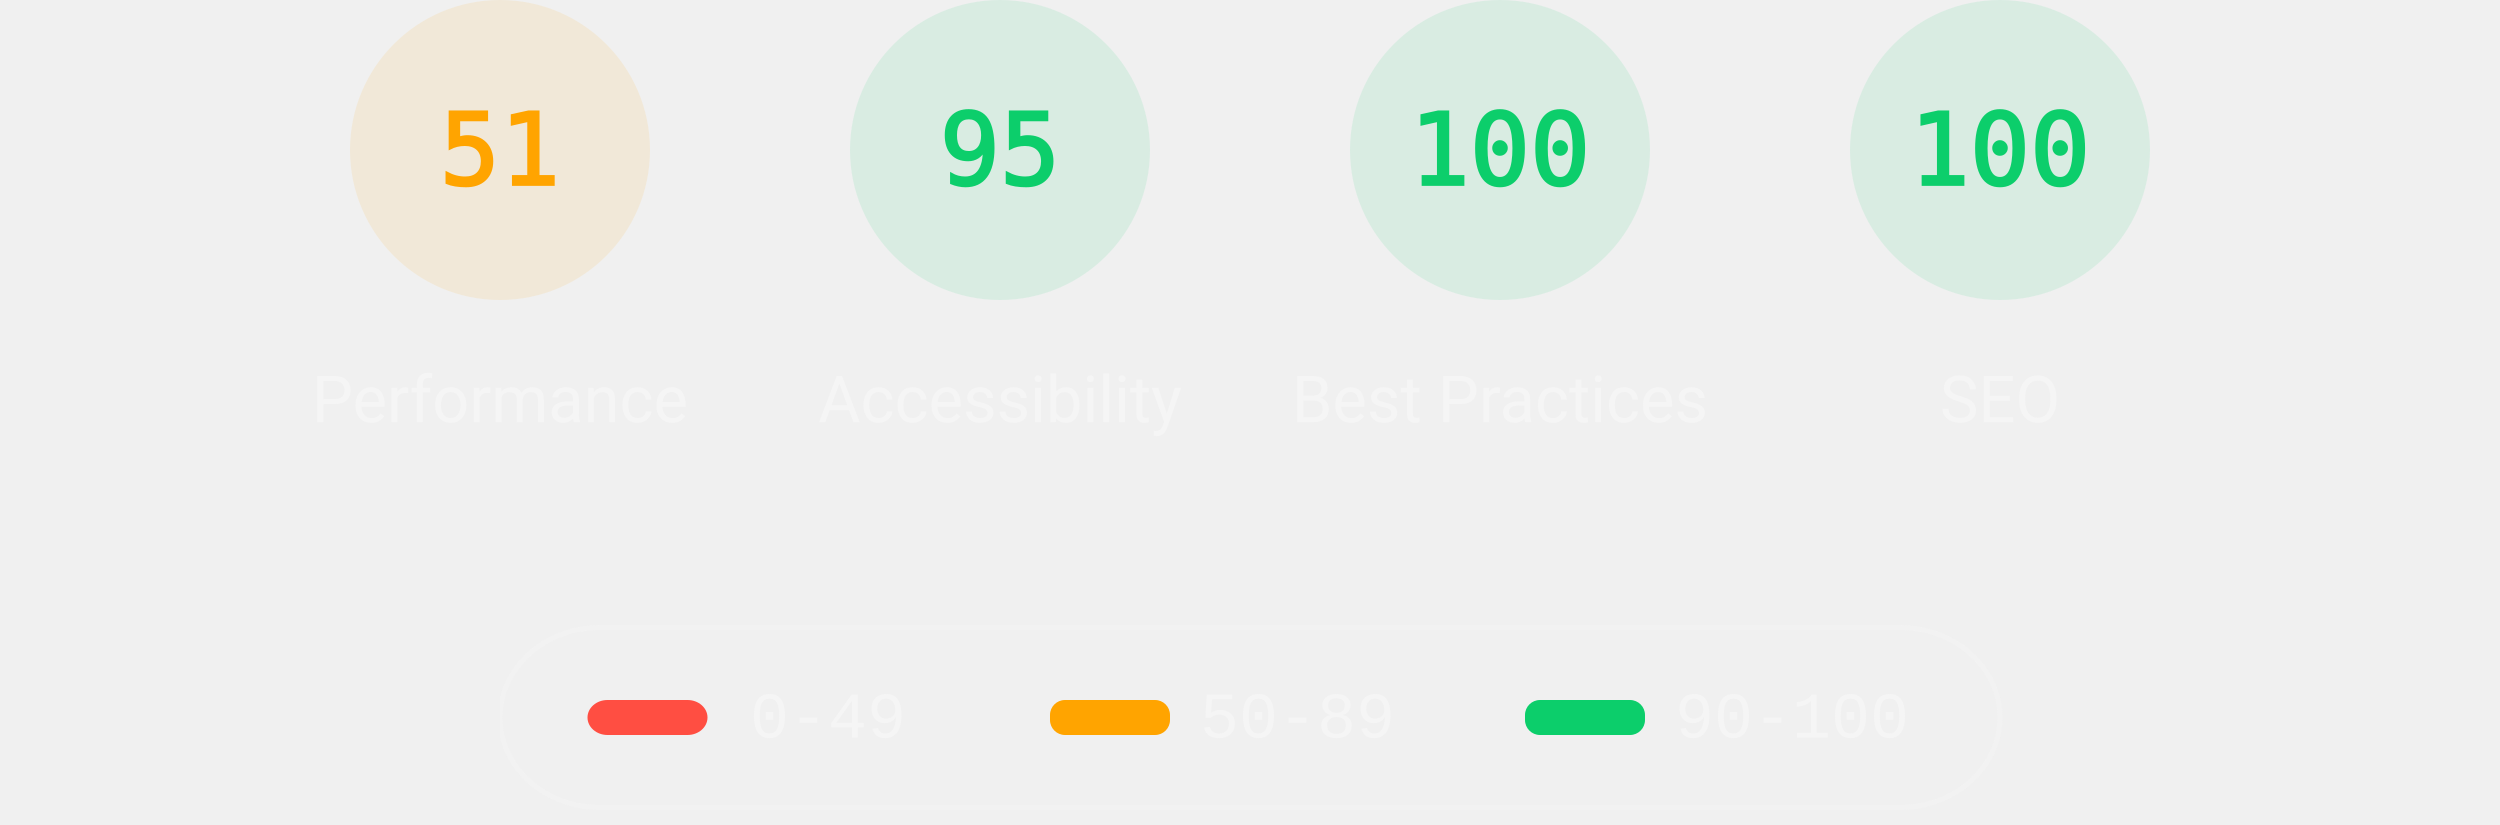
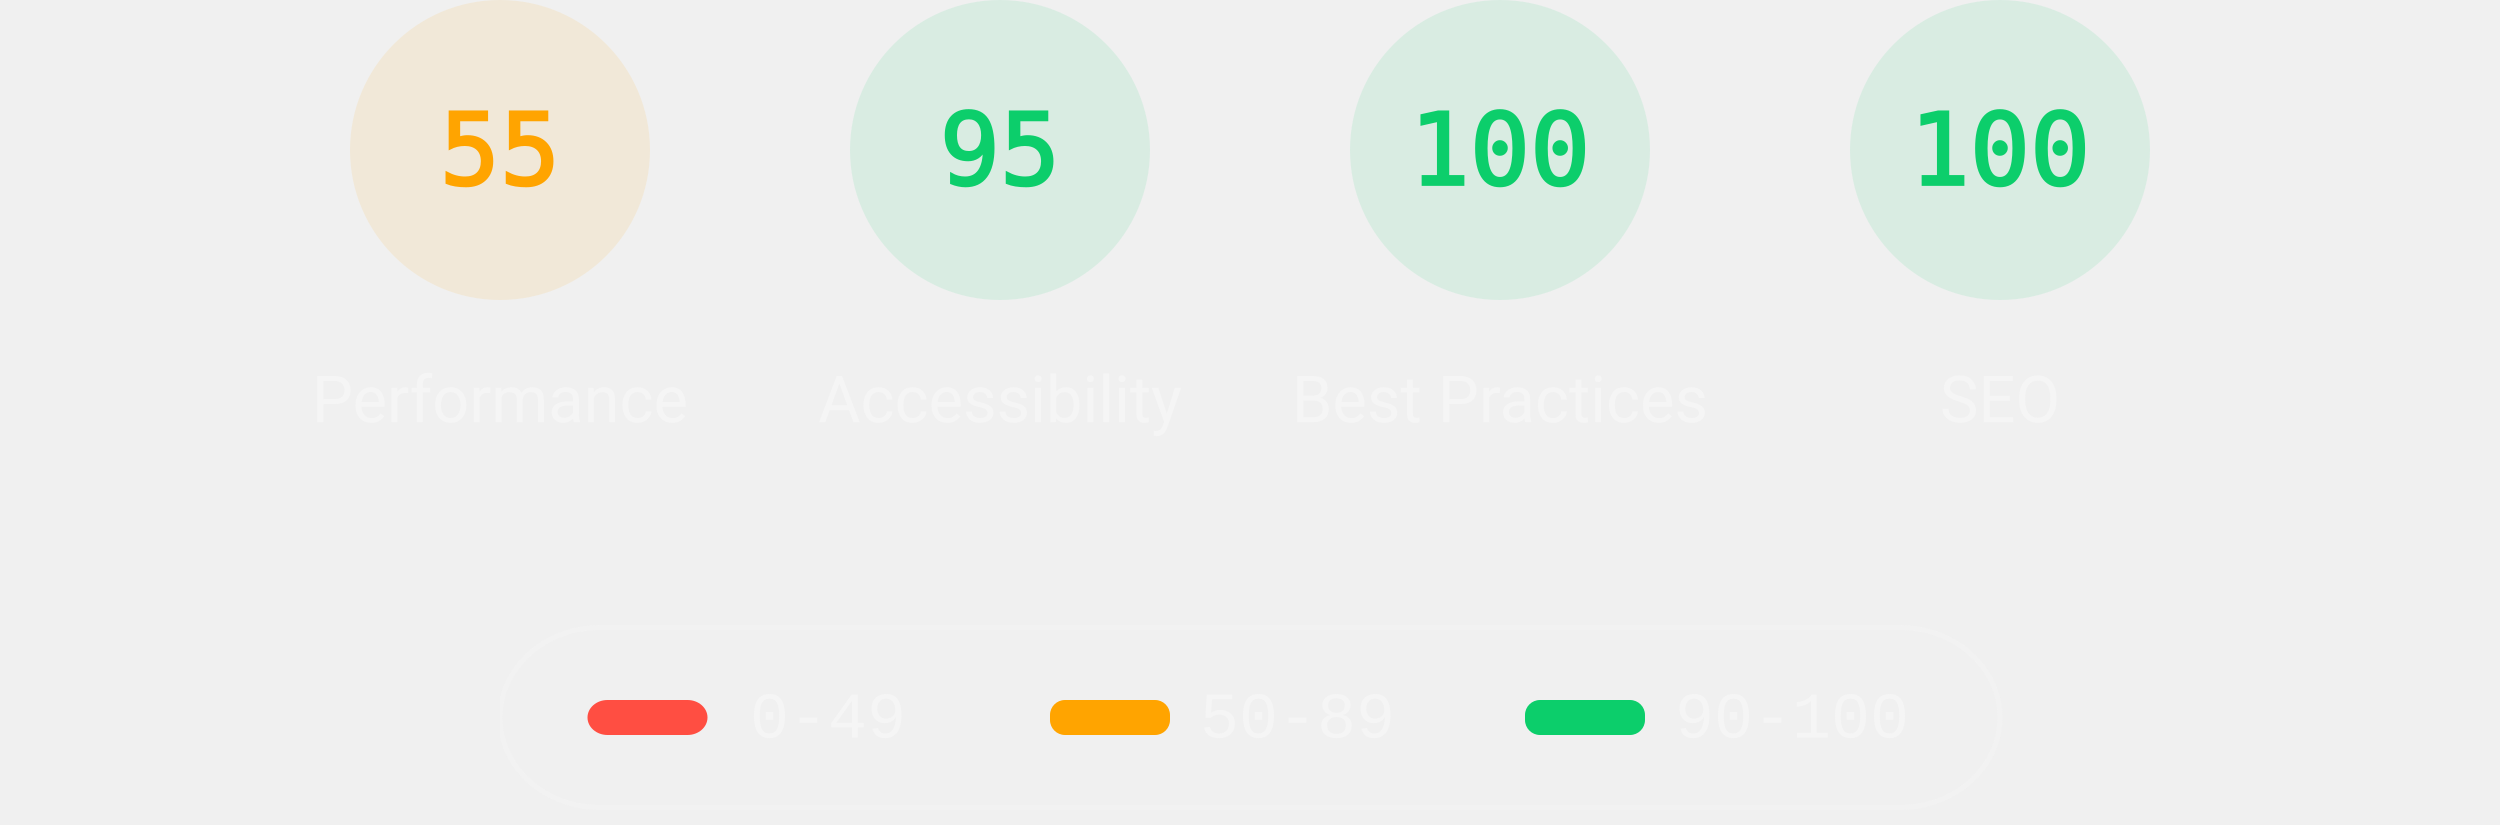
<svg xmlns="http://www.w3.org/2000/svg" class="theme--dark" fill="none" width="1000" height="330">
  <style>
			.gauge-base {
				opacity: 0.1
			}

			.gauge-arc {
				fill: none;
				animation-delay: 250ms;
				stroke-linecap: round;
				transform: rotate(-90deg);
				transform-origin: 100px 60px;
				animation: load-gauge 1s ease forwards
			}

			.guage-text {
				font-size: 40px;
				font-family: monospace;
				text-align: center
			}

			.guage-red {
				color: #ff4e42;
				fill: #ff4e42;
				stroke: #ff4e42
			}
			.guage-orange {
				color: #ffa400;
				fill: #ffa400;
				stroke: #ffa400
			}
			.guage-green {
				color: #0cce6b;
				fill: #0cce6b;
				stroke: #0cce6b
			}
			.theme--agnostic .guage-undefined {
				color: #5c5c5c;
				fill: #5c5c5c;
				stroke: #5c5c5c
			}
			.theme--light .guage-undefined {
				color: #1e1e1e;
				fill: #1e1e1e;
				stroke: #1e1e1e
			}
			.theme--dark .guage-undefined {
				color: #f5f5f5;
				fill: #f5f5f5;
				stroke: #f5f5f5
			}

			.guage-title {
				stroke: none;
				font-size: 26px;
				line-height: 26px;
				font-family: Roboto, Halvetica, Arial, sans-serif
			}
			.metric.guage-title {
				font-family: 'Courier New', Courier, monospace
			}
			.theme--agnostic .guage-title {
				color: #737373;
				fill: #737373
			}
			.theme--light .guage-title {
				color: #212121;
				fill: #212121
			}
			.theme--dark .guage-title {
				color: #f5f5f5;
				fill: #f5f5f5
			}

			@keyframes load-gauge {
				from {
					stroke-dasharray: 0 352.858
				}
			}
			.lh-gauge--pwa__disc {
				fill: #e0e0e0
			}
			.lh-gauge--pwa__logo {
				position: relative;
				fill: #b0b0b0
			}
			.lh-gauge--pwa__invisible {
				display: none
			}
			.lh-gauge--pwa__visible {
				display: inline
			}
			.guage-invisible {
				display: none
			}
			.lh-gauge--pwa__logo--primary-color {
				fill: #304ffe
			}
			.theme--agnostic .lh-gauge--pwa__logo--secondary-color {
				fill: #787878
			}
			.theme--light .lh-gauge--pwa__logo--secondary-color {
				fill: #3d3d3d
			}
			.theme--dark .lh-gauge--pwa__logo--secondary-color {
				fill: #d8b6b6
			}
			.theme--light #svg_2 {
				stroke: #00000022
			}
			.theme--agnostic #svg_2 {
				stroke: #616161
			}
			.theme--light #svg_2 {
				stroke: #00000022
			}
			.theme--dark #svg_2 {
				stroke: #f5f5f566
			}
		</style>
  <svg class="guage-div guage-perf guage-orange" viewBox="0 0 200 200" width="200" height="200" x="100" y="0">
    <circle class="gauge-base" r="56" cx="100" cy="60" stroke-width="8" />
-     <circle class="gauge-arc guage-arc-1" r="56" cx="100" cy="60" stroke-width="8" style="stroke-dasharray: 179.448, 351.858;" />
-     <text class="guage-text" x="100px" y="60px" alignment-baseline="central" dominant-baseline="central" text-anchor="middle">51</text>
+     <circle class="gauge-arc guage-arc-1" r="56" cx="100" cy="60" stroke-width="8" style="stroke-dasharray: 193.522, 351.858;" />
+     <text class="guage-text" x="100px" y="60px" alignment-baseline="central" dominant-baseline="central" text-anchor="middle">55</text>
    <text class="guage-title" x="100px" y="160px" alignment-baseline="central" dominant-baseline="central" text-anchor="middle">Performance</text>
  </svg>
  <svg class="guage-div guage-acc guage-green" viewBox="0 0 200 200" width="200" height="200" x="300" y="0">
    <circle class="gauge-base" r="56" cx="100" cy="60" stroke-width="8" />
    <circle class="gauge-arc guage-arc-2" r="56" cx="100" cy="60" stroke-width="8" style="stroke-dasharray: 334.265, 351.858;" />
    <text class="guage-text" x="100px" y="60px" alignment-baseline="central" dominant-baseline="central" text-anchor="middle">95</text>
    <text class="guage-title" x="100px" y="160px" alignment-baseline="central" dominant-baseline="central" text-anchor="middle">Accessibility</text>
  </svg>
  <svg class="guage-div guage-best guage-green" viewBox="0 0 200 200" width="200" height="200" x="500" y="0">
    <circle class="gauge-base" r="56" cx="100" cy="60" stroke-width="8" />
    <circle class="gauge-arc guage-arc-3" r="56" cx="100" cy="60" stroke-width="8" style="stroke-dasharray: 351.858, 351.858;" />
    <text class="guage-text" x="100px" y="60px" alignment-baseline="central" dominant-baseline="central" text-anchor="middle">100</text>
    <text class="guage-title" x="100px" y="160px" alignment-baseline="central" dominant-baseline="central" text-anchor="middle">Best Practices</text>
  </svg>
  <svg class="guage-div guage-seo guage-green" viewBox="0 0 200 200" width="200" height="200" x="700" y="0">
    <circle class="gauge-base" r="56" cx="100" cy="60" stroke-width="8" />
    <circle class="gauge-arc guage-arc-4" r="56" cx="100" cy="60" stroke-width="8" style="stroke-dasharray: 351.858, 351.858;" />
    <text class="guage-text" x="100px" y="60px" alignment-baseline="central" dominant-baseline="central" text-anchor="middle">100</text>
    <text class="guage-title" x="100px" y="160px" alignment-baseline="central" dominant-baseline="central" text-anchor="middle">SEO</text>
  </svg>
  <svg class="guage-div guage-pwa guage-invisible" viewBox="0 0 200 200" width="200" height="200" x="900" y="0">
    <svg viewBox="0 0 60 60" width="112" height="112" x="44" y="4">
      <defs>
        <linearGradient id="lh-gauge--pwa__check-circle__gradient-0" x1="50%" y1="0%" x2="50%" y2="100%">
          <stop stop-color="#00C852" offset="0%" />
          <stop stop-color="#009688" offset="100%" />
        </linearGradient>
        <linearGradient id="lh-gauge--pwa__installable__shadow-gradient-0" x1="76.056%" x2="24.111%" y1="82.995%" y2="24.735%">
          <stop stop-color="#A5D6A7" offset="0%" />
          <stop stop-color="#80CBC4" offset="100%" />
        </linearGradient>
        <linearGradient id="lh-gauge--pwa__fast-reliable__shadow-gradient-0" x1="76.056%" y1="82.995%" x2="25.678%" y2="26.493%">
          <stop stop-color="#64B5F6" offset="0%" />
          <stop stop-color="#2979FF" offset="100%" />
        </linearGradient>
        <g id="lh-gauge--pwa__fast-reliable-badge-0">
          <circle fill="#FFFFFF" cx="10" cy="10" r="10" />
          <path fill="#304FFE" d="M10 3.58l5.25 2.34v3.5c0 3.23-2.24 6.26-5.25 7-3.01-.74-5.25-3.77-5.25-7v-3.5L10 3.58zm-.47 10.74l2.76-4.83.03-.07c.04-.08 0-.24-.22-.24h-1.64l.47-3.26h-.47l-2.7 4.77c-.02.01.05-.1-.04.05-.09.16-.1.31.18.31h1.63l-.47 3.27h.47z" />
        </g>
        <g id="lh-gauge--pwa__installable-badge-0">
          <circle fill="#FFFFFF" cx="10" cy="10" r="10" />
          <path fill="#009688" d="M10 4.167A5.835 5.835 0 0 0 4.167 10 5.835 5.835 0 0 0 10 15.833 5.835 5.835 0 0 0 15.833 10 5.835 5.835 0 0 0 10 4.167zm2.917 6.416h-2.334v2.334H9.417v-2.334H7.083V9.417h2.334V7.083h1.166v2.334h2.334v1.166z" />
        </g>
      </defs>
      <g stroke="none" fill-rule="nonzero">
        <circle class="lh-gauge--pwa__disc" cx="30" cy="30" r="30" />
        <g class="lh-gauge--pwa__logo">
          <path d="M35.66 19.39l.7-1.75h2L37.4 15 38.6 12l3.4 9h-2.51l-.58-1.61z" />
          <path d="M33.52 21l3.65-9h-2.42l-2.5 5.82L30.5 12h-1.86l-1.9 5.82-1.35-2.65-1.21 3.72L25.4 21h2.38l1.72-5.2 1.64 5.2z" />
          <path fill-rule="nonzero" d="M20.3 17.91h1.48c.45 0 .85-.05 1.2-.15l.39-1.18 1.07-3.3a2.64 2.64 0 0 0-.28-.37c-.55-.6-1.36-.91-2.42-.91H18v9h2.3V17.9zm1.96-3.84c.22.22.33.5.33.87 0 .36-.1.65-.29.87-.2.23-.59.35-1.15.35h-.86v-2.41h.87c.52 0 .89.1 1.1.32z" />
        </g>
        <rect class="lh-gauge--pwa__component lh-gauge--pwa__na-line lh-gauge--pwa__invisible" fill="#FFFFFF" x="20" y="32" width="20" height="4" rx="2" />
        <g class="lh-gauge--pwa__component lh-gauge--pwa__fast-reliable-badge lh-gauge--pwa__invisible" transform="translate(20, 29)">
          <path fill="url(#lh-gauge--pwa__fast-reliable__shadow-gradient-0)" d="M33.63 19.49A30 30 0 0 1 16.2 30.36L3 17.14 17.14 3l16.49 16.49z" />
          <use href="#lh-gauge--pwa__fast-reliable-badge-0" />
        </g>
        <g class="lh-gauge--pwa__component lh-gauge--pwa__installable-badge lh-gauge--pwa__invisible" transform="translate(20, 29)">
          <path fill="url(#lh-gauge--pwa__installable__shadow-gradient-0)" d="M33.629 19.487c-4.272 5.453-10.391 9.39-17.415 10.869L3 17.142 17.142 3 33.63 19.487z" />
          <use href="#lh-gauge--pwa__installable-badge-0" />
        </g>
        <g class="lh-gauge--pwa__component lh-gauge--pwa__fast-reliable-installable-badges lh-gauge--pwa__invisible">
          <g transform="translate(8, 29)">
            <path fill="url(#lh-gauge--pwa__fast-reliable__shadow-gradient-0)" d="M16.321 30.463L3 17.143 17.142 3l22.365 22.365A29.864 29.864 0 0 1 22 31c-1.942 0-3.84-.184-5.679-.537z" />
            <use href="#lh-gauge--pwa__fast-reliable-badge-0" />
          </g>
          <g transform="translate(32, 29)">
            <path fill="url(#lh-gauge--pwa__installable__shadow-gradient-0)" d="M25.982 11.84a30.107 30.107 0 0 1-13.08 15.203L3 17.143 17.142 3l8.84 8.84z" />
            <use href="#lh-gauge--pwa__installable-badge-0" />
          </g>
        </g>
        <g class="lh-gauge--pwa__component lh-gauge--pwa__check-circle lh-gauge--pwa__invisible" transform="translate(18, 28)">
          <circle fill="#FFFFFF" cx="12" cy="12" r="12" />
          <path fill="url(#lh-gauge--pwa__check-circle__gradient-0)" d="M12 2a10 10 0 1 0 0 20 10 10 0 0 0 0-20zm-2 15l-5-5 1.41-1.41L10 14.17l7.59-7.59L19 8l-9 9z" />
        </g>
      </g>
    </svg>
    <text class="guage-title" y="160px" alignment-baseline="central" dominant-baseline="central" text-anchor="middle">
      <tspan x="100px" dy="-6px">Progressive</tspan>
      <tspan x="100px" dy="30px">Web App</tspan>
    </text>
  </svg>
  <svg width="604" height="76" x="200" y="250">
    <g>
      <rect fill="none" id="canvas_background" height="80" width="604" y="-1" x="-1" />
      <g display="none" overflow="visible" y="0" x="0" height="100%" width="100%" id="canvasGrid">
        <rect fill="url(#gridpattern)" stroke-width="0" y="0" x="0" height="100%" width="100%" />
      </g>
    </g>
    <g>
      <rect fill-opacity="0" stroke-width="2" rx="40" id="svg_2" height="72" width="600" y="1" x="0" fill="#000000" />
      <rect stroke="#000" rx="8" id="svg_3" height="14" width="48" y="30" x="35" stroke-opacity="null" stroke-width="0" fill="#ff4e42" />
      <rect stroke="#000" rx="6" id="svg_4" height="14" width="48" y="30" x="220" stroke-opacity="null" stroke-width="0" fill="#ffa400" />
      <rect stroke="#000" rx="6" id="svg_5" height="14" width="48" y="30" x="410" stroke-opacity="null" stroke-width="0" fill="#0cce6b" />
      <text class="metric guage-title" xml:space="preserve" text-anchor="start" font-size="26" id="svg_6" y="45" x="100" stroke-opacity="null" stroke-width="0" stroke="#000">0-49</text>
      <text class="metric guage-title" xml:space="preserve" text-anchor="start" font-size="26" id="svg_7" y="45" x="280" stroke-opacity="null" stroke-width="0" stroke="#000">50-89</text>
      <text class="metric guage-title" xml:space="preserve" text-anchor="start" font-size="26" id="svg_8" y="45" x="470" stroke-opacity="null" stroke-width="0" stroke="#000">90-100</text>
    </g>
  </svg>
</svg>
